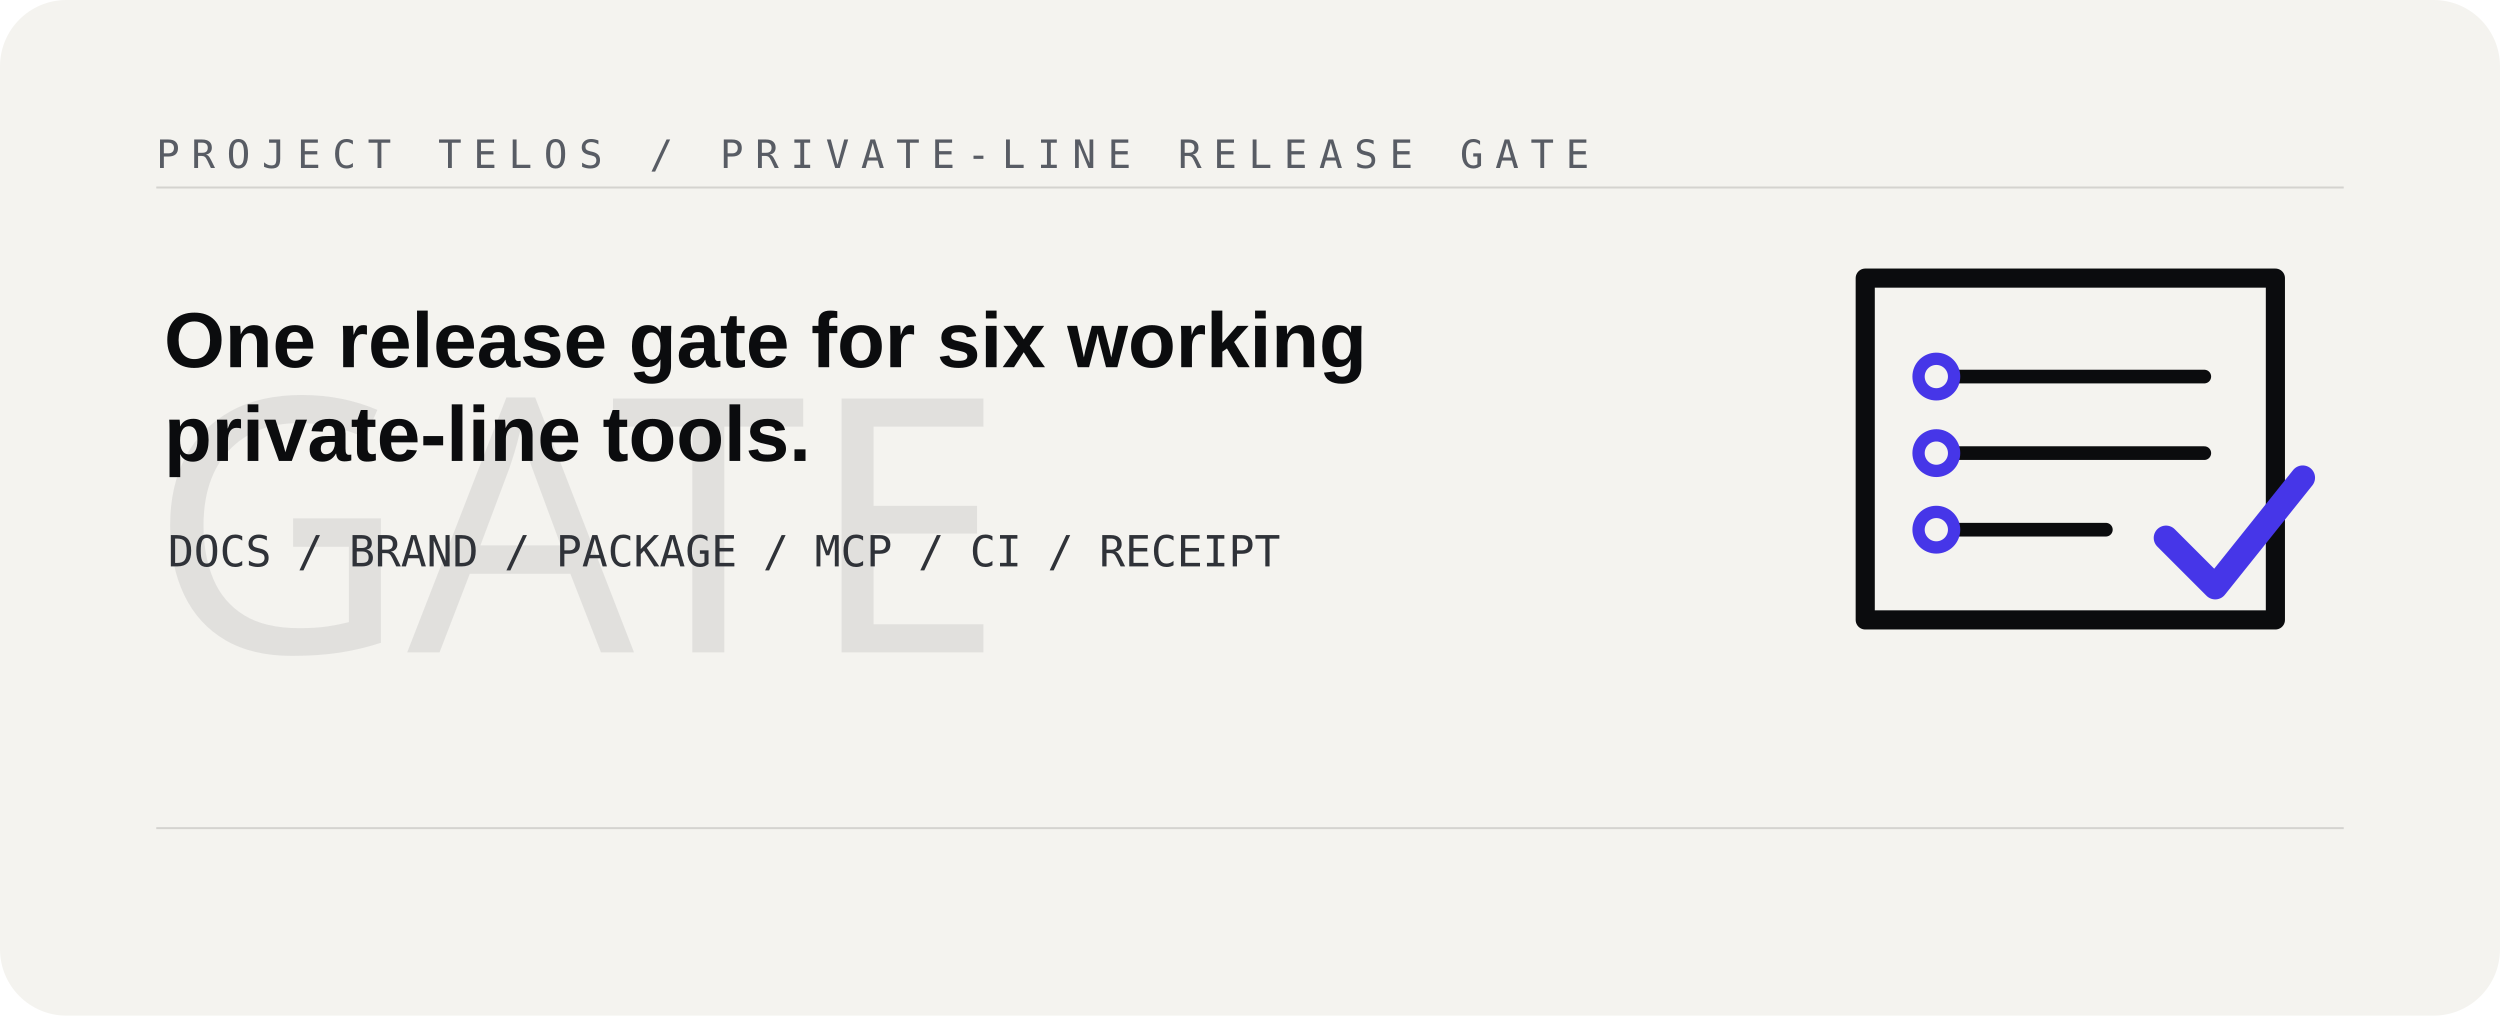
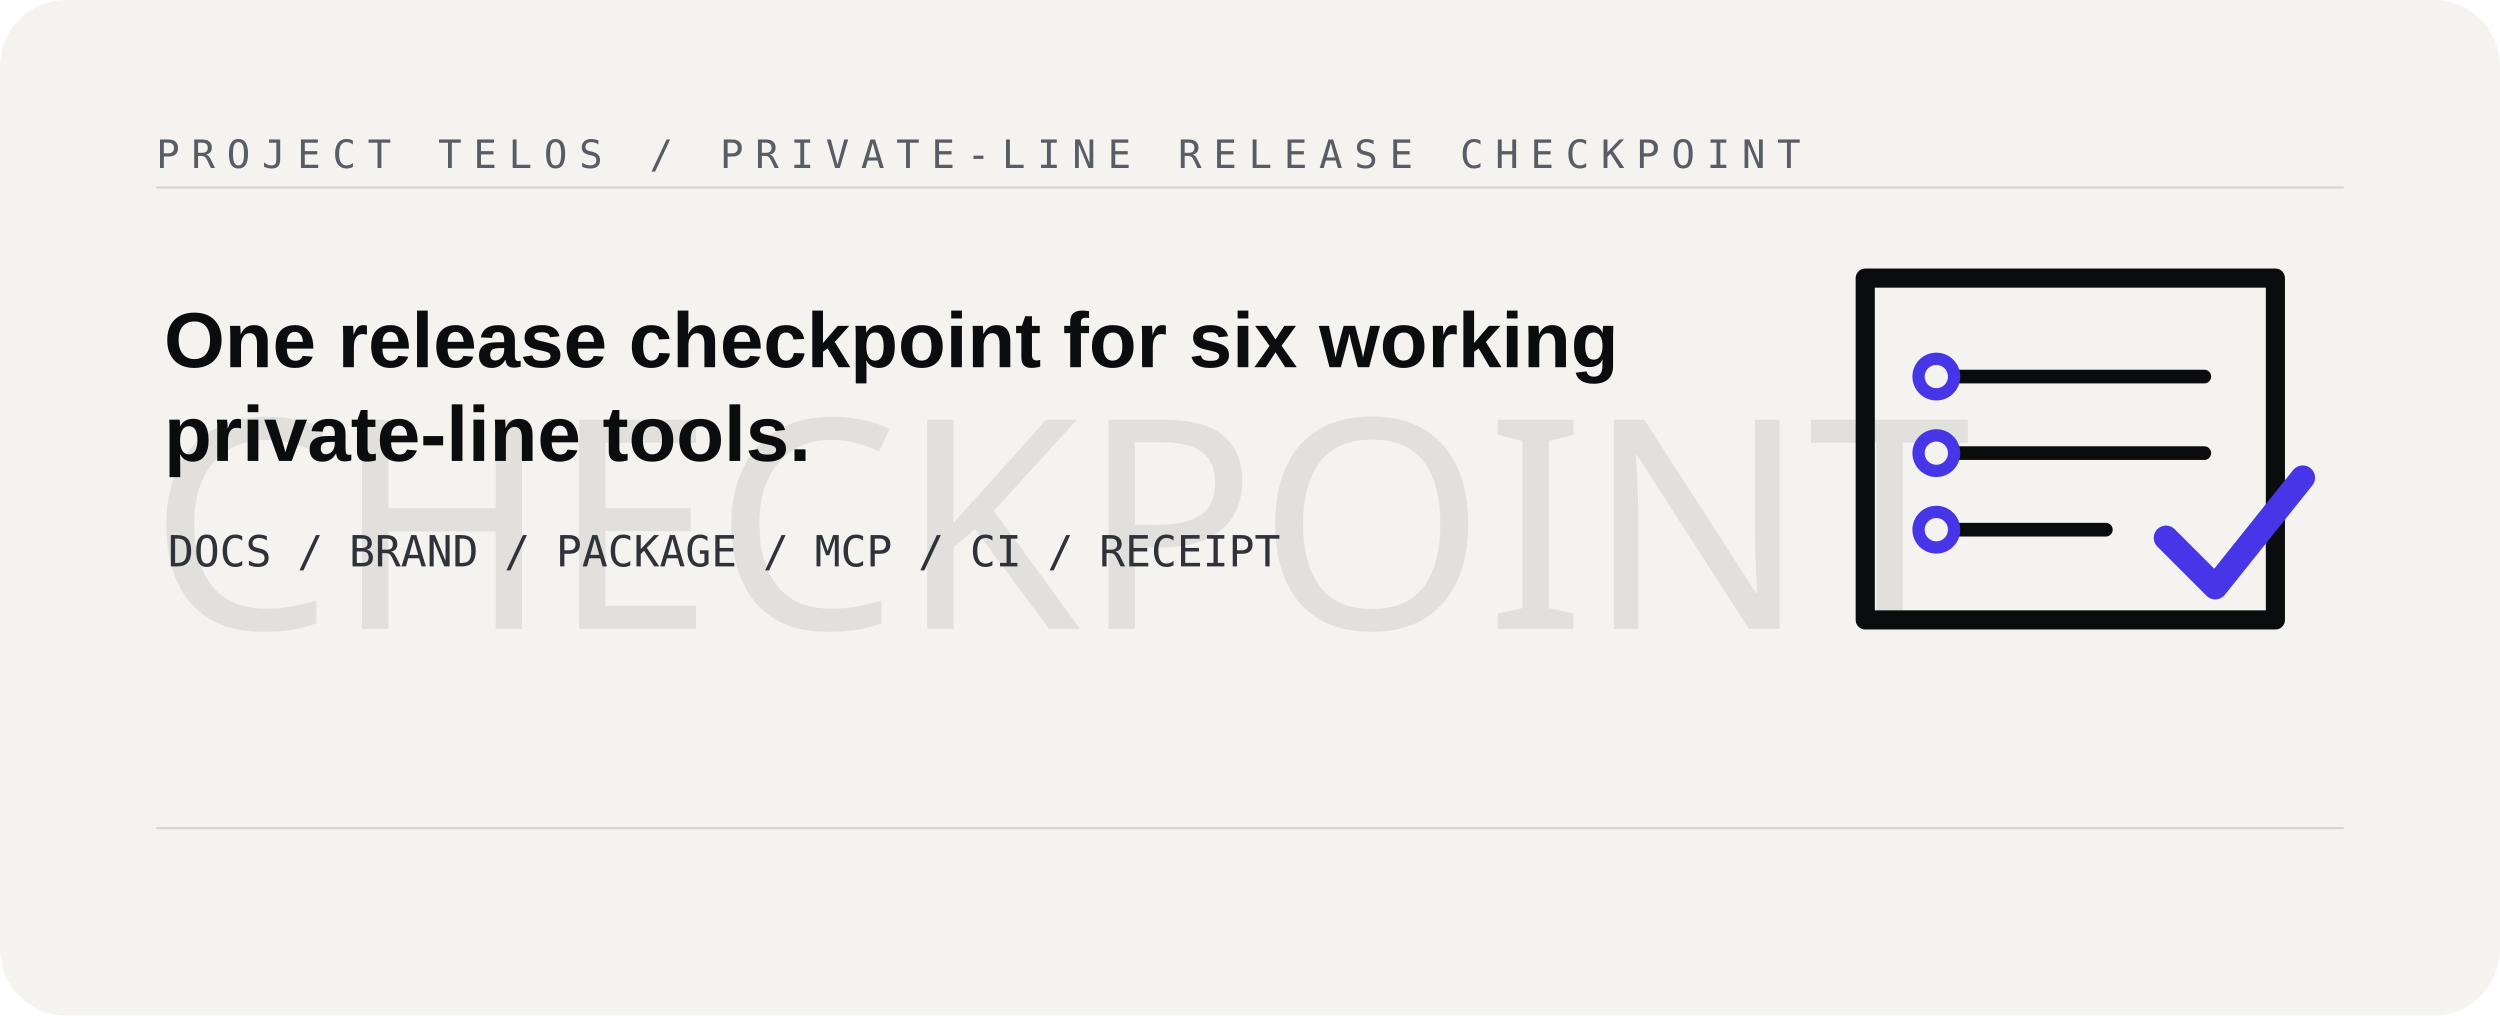
- <svg xmlns="http://www.w3.org/2000/svg" viewBox="0 0 1280 520" role="img" aria-label="Gate README hero for Project Telos. One release gate for the private line, housed in Aleph.">
+ <svg xmlns="http://www.w3.org/2000/svg" viewBox="0 0 1280 520" role="img" aria-label="Checkpoint README hero for Project Telos. One release checkpoint for the private line, housed in Aleph.">
  <rect width="1280" height="520" rx="34" fill="#f4f3ef" />
  <path d="M80 96 H1200 M80 424 H1200" stroke="#0b0c0e" stroke-opacity=".14" />
-   <text x="80" y="86" font-family="ui-monospace, SFMono-Regular, Menlo, Consolas, monospace" font-size="20" letter-spacing="6" fill="#585c64">PROJECT TELOS / PRIVATE-LINE RELEASE GATE</text>
-   <text x="76" y="334" font-family="Arial Black, Impact, system-ui, sans-serif" font-size="182" letter-spacing="0" fill="#0b0c0e" fill-opacity=".08">GATE</text>
+   <text x="80" y="86" font-family="ui-monospace, SFMono-Regular, Menlo, Consolas, monospace" font-size="20" letter-spacing="6" fill="#585c64">PROJECT TELOS / PRIVATE-LINE RELEASE CHECKPOINT</text>
+   <text x="76" y="322" font-family="Arial Black, Impact, system-ui, sans-serif" font-size="150" letter-spacing="0" fill="#0b0c0e" fill-opacity=".08">CHECKPOINT</text>
  <text font-family="Arial, Helvetica, sans-serif" font-size="40" font-weight="700" fill="#0b0c0e">
-     <tspan x="84" y="188">One release gate for six working</tspan>
+     <tspan x="84" y="188">One release checkpoint for six working</tspan>
    <tspan x="84" dy="48">private-line tools.</tspan>
  </text>
  <text x="86" y="290" font-family="ui-monospace, SFMono-Regular, Menlo, Consolas, monospace" font-size="22" fill="#2f3238">DOCS / BRAND / PACKAGE / MCP / CI / RECEIPT</text>
  <g transform="translate(878 78) scale(.70)">
    <path d="M110 92 H410 V342 H110 Z" fill="none" stroke="#0b0c0e" stroke-width="14" stroke-linejoin="round" />
    <path d="M162 164 H358 M162 220 H358 M162 276 H286" stroke="#0b0c0e" stroke-width="10" stroke-linecap="round" />
    <path d="M330 282 L366 318 L430 238" fill="none" stroke="#4636e8" stroke-width="18" stroke-linecap="round" stroke-linejoin="round" />
    <circle cx="162" cy="164" r="13" fill="#f4f3ef" stroke="#4636e8" stroke-width="9" />
    <circle cx="162" cy="220" r="13" fill="#f4f3ef" stroke="#4636e8" stroke-width="9" />
    <circle cx="162" cy="276" r="13" fill="#f4f3ef" stroke="#4636e8" stroke-width="9" />
  </g>
</svg>
